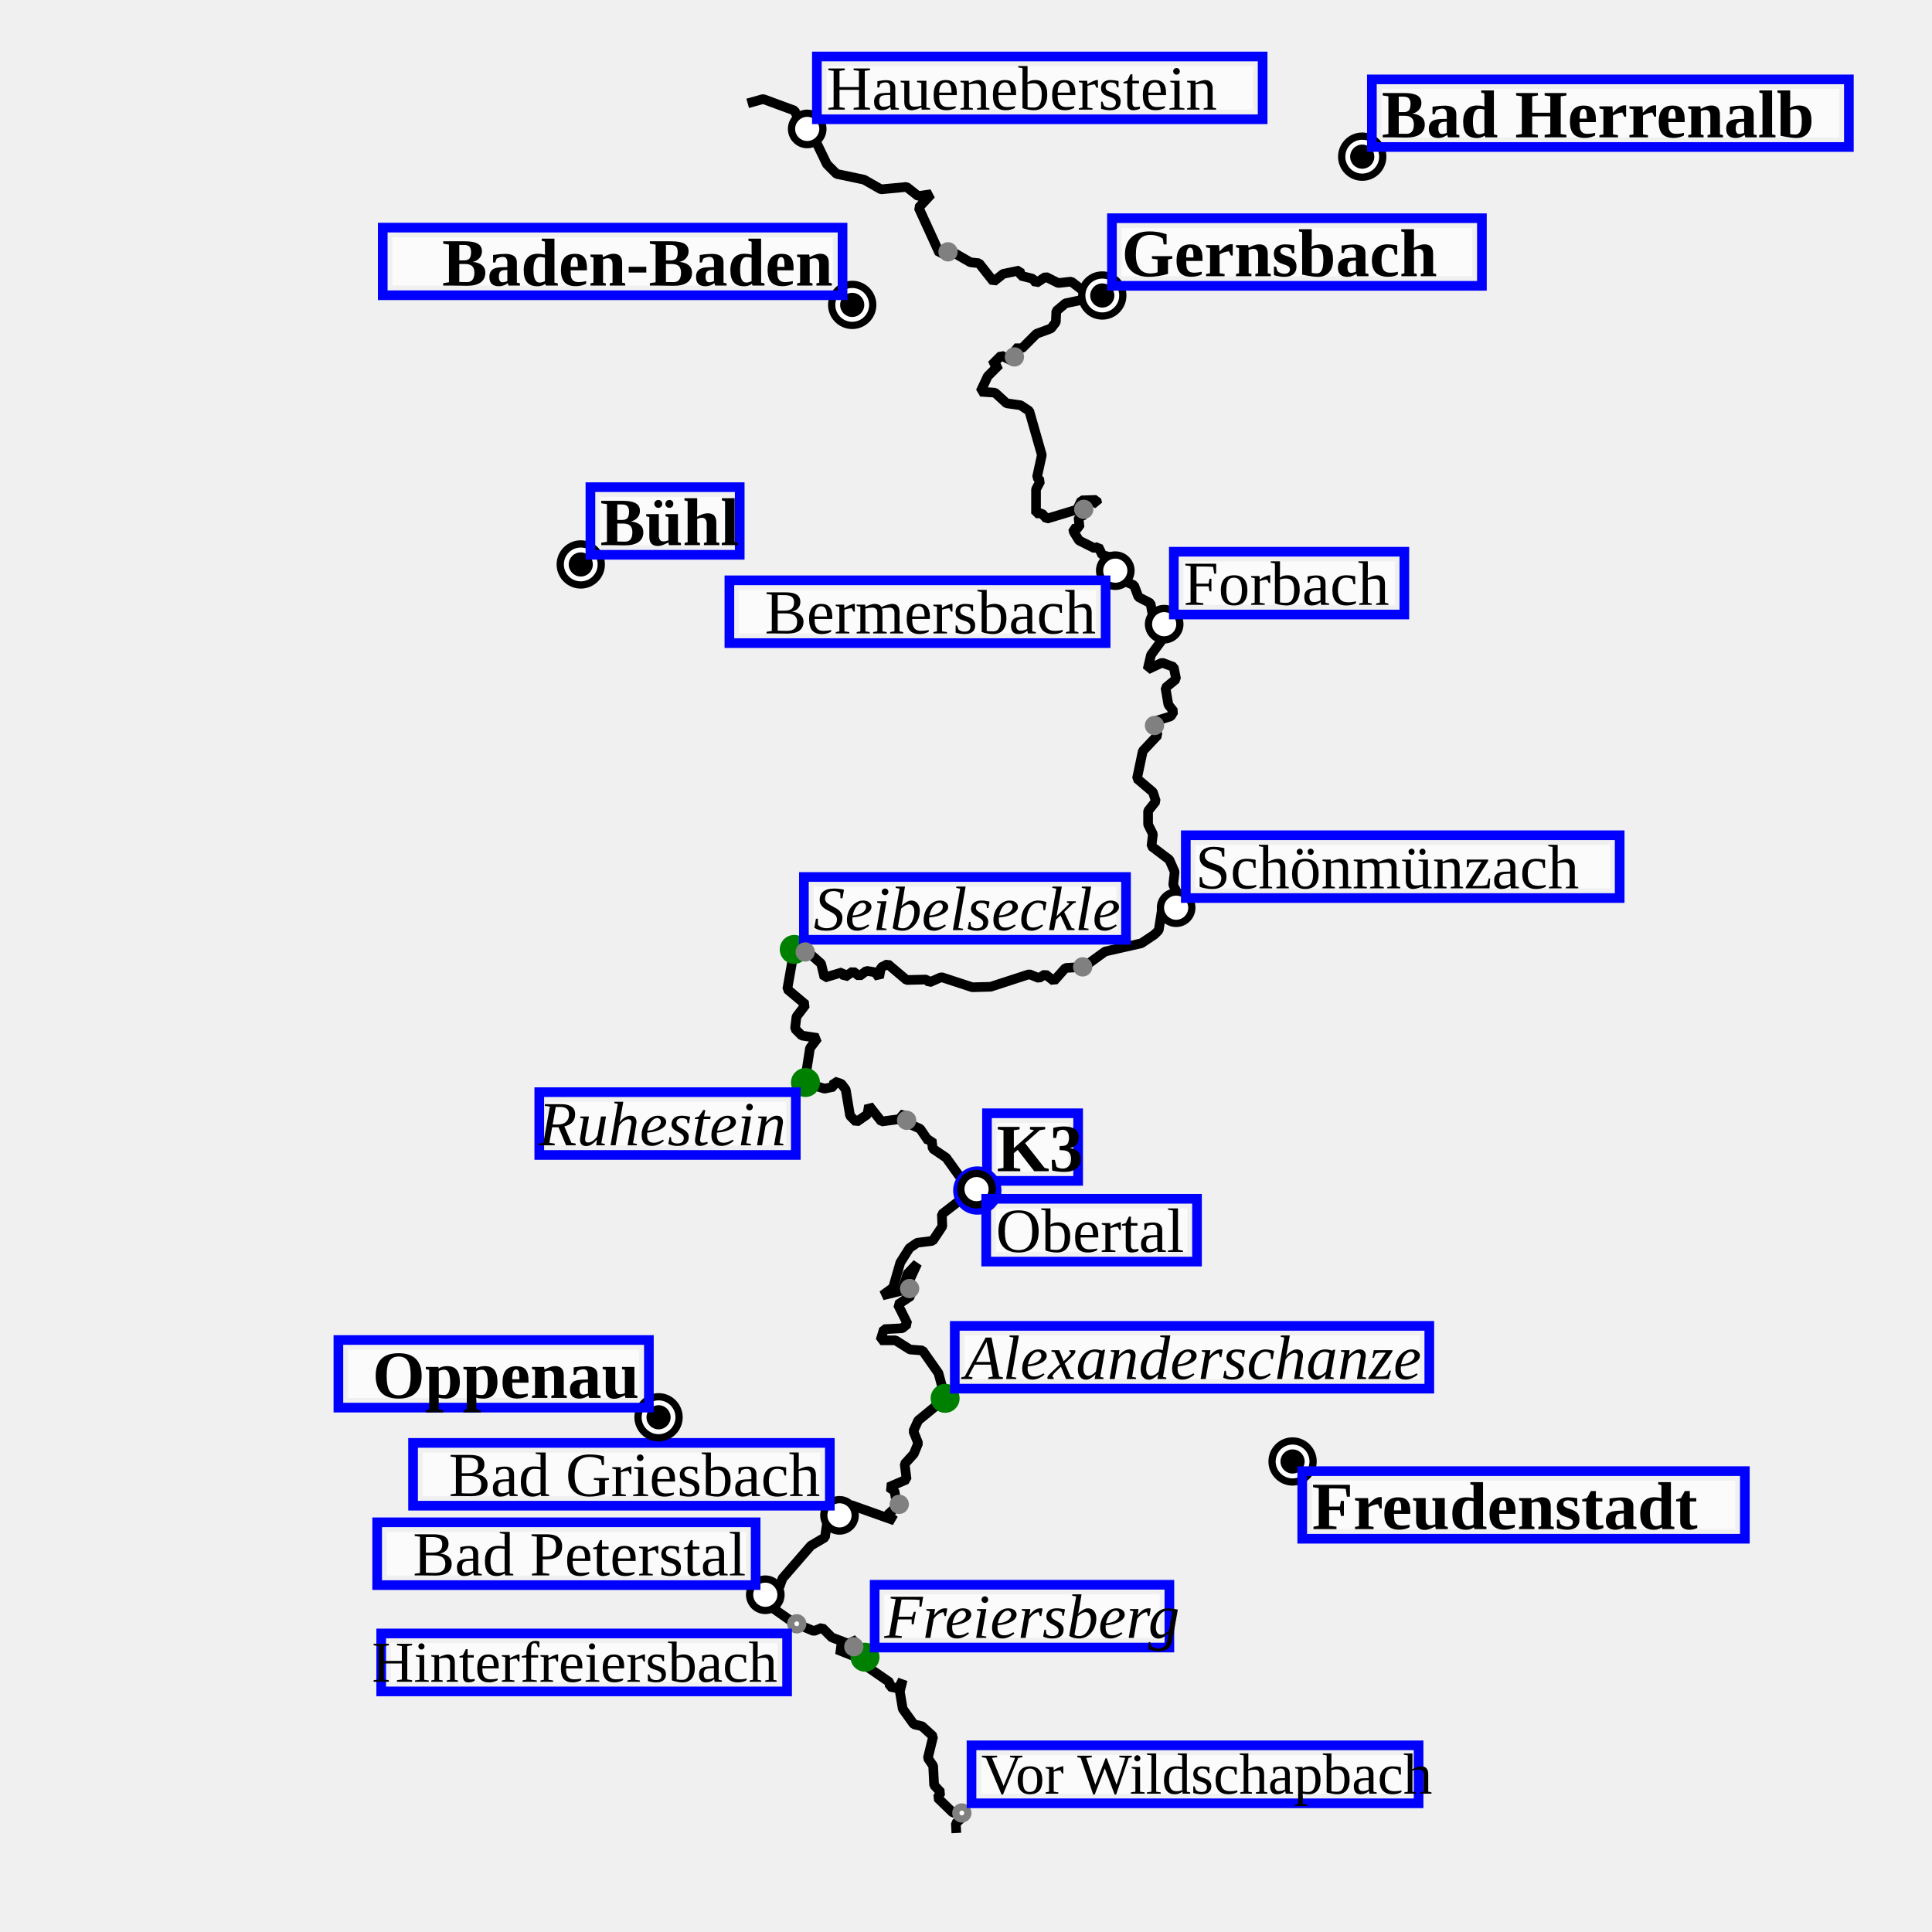
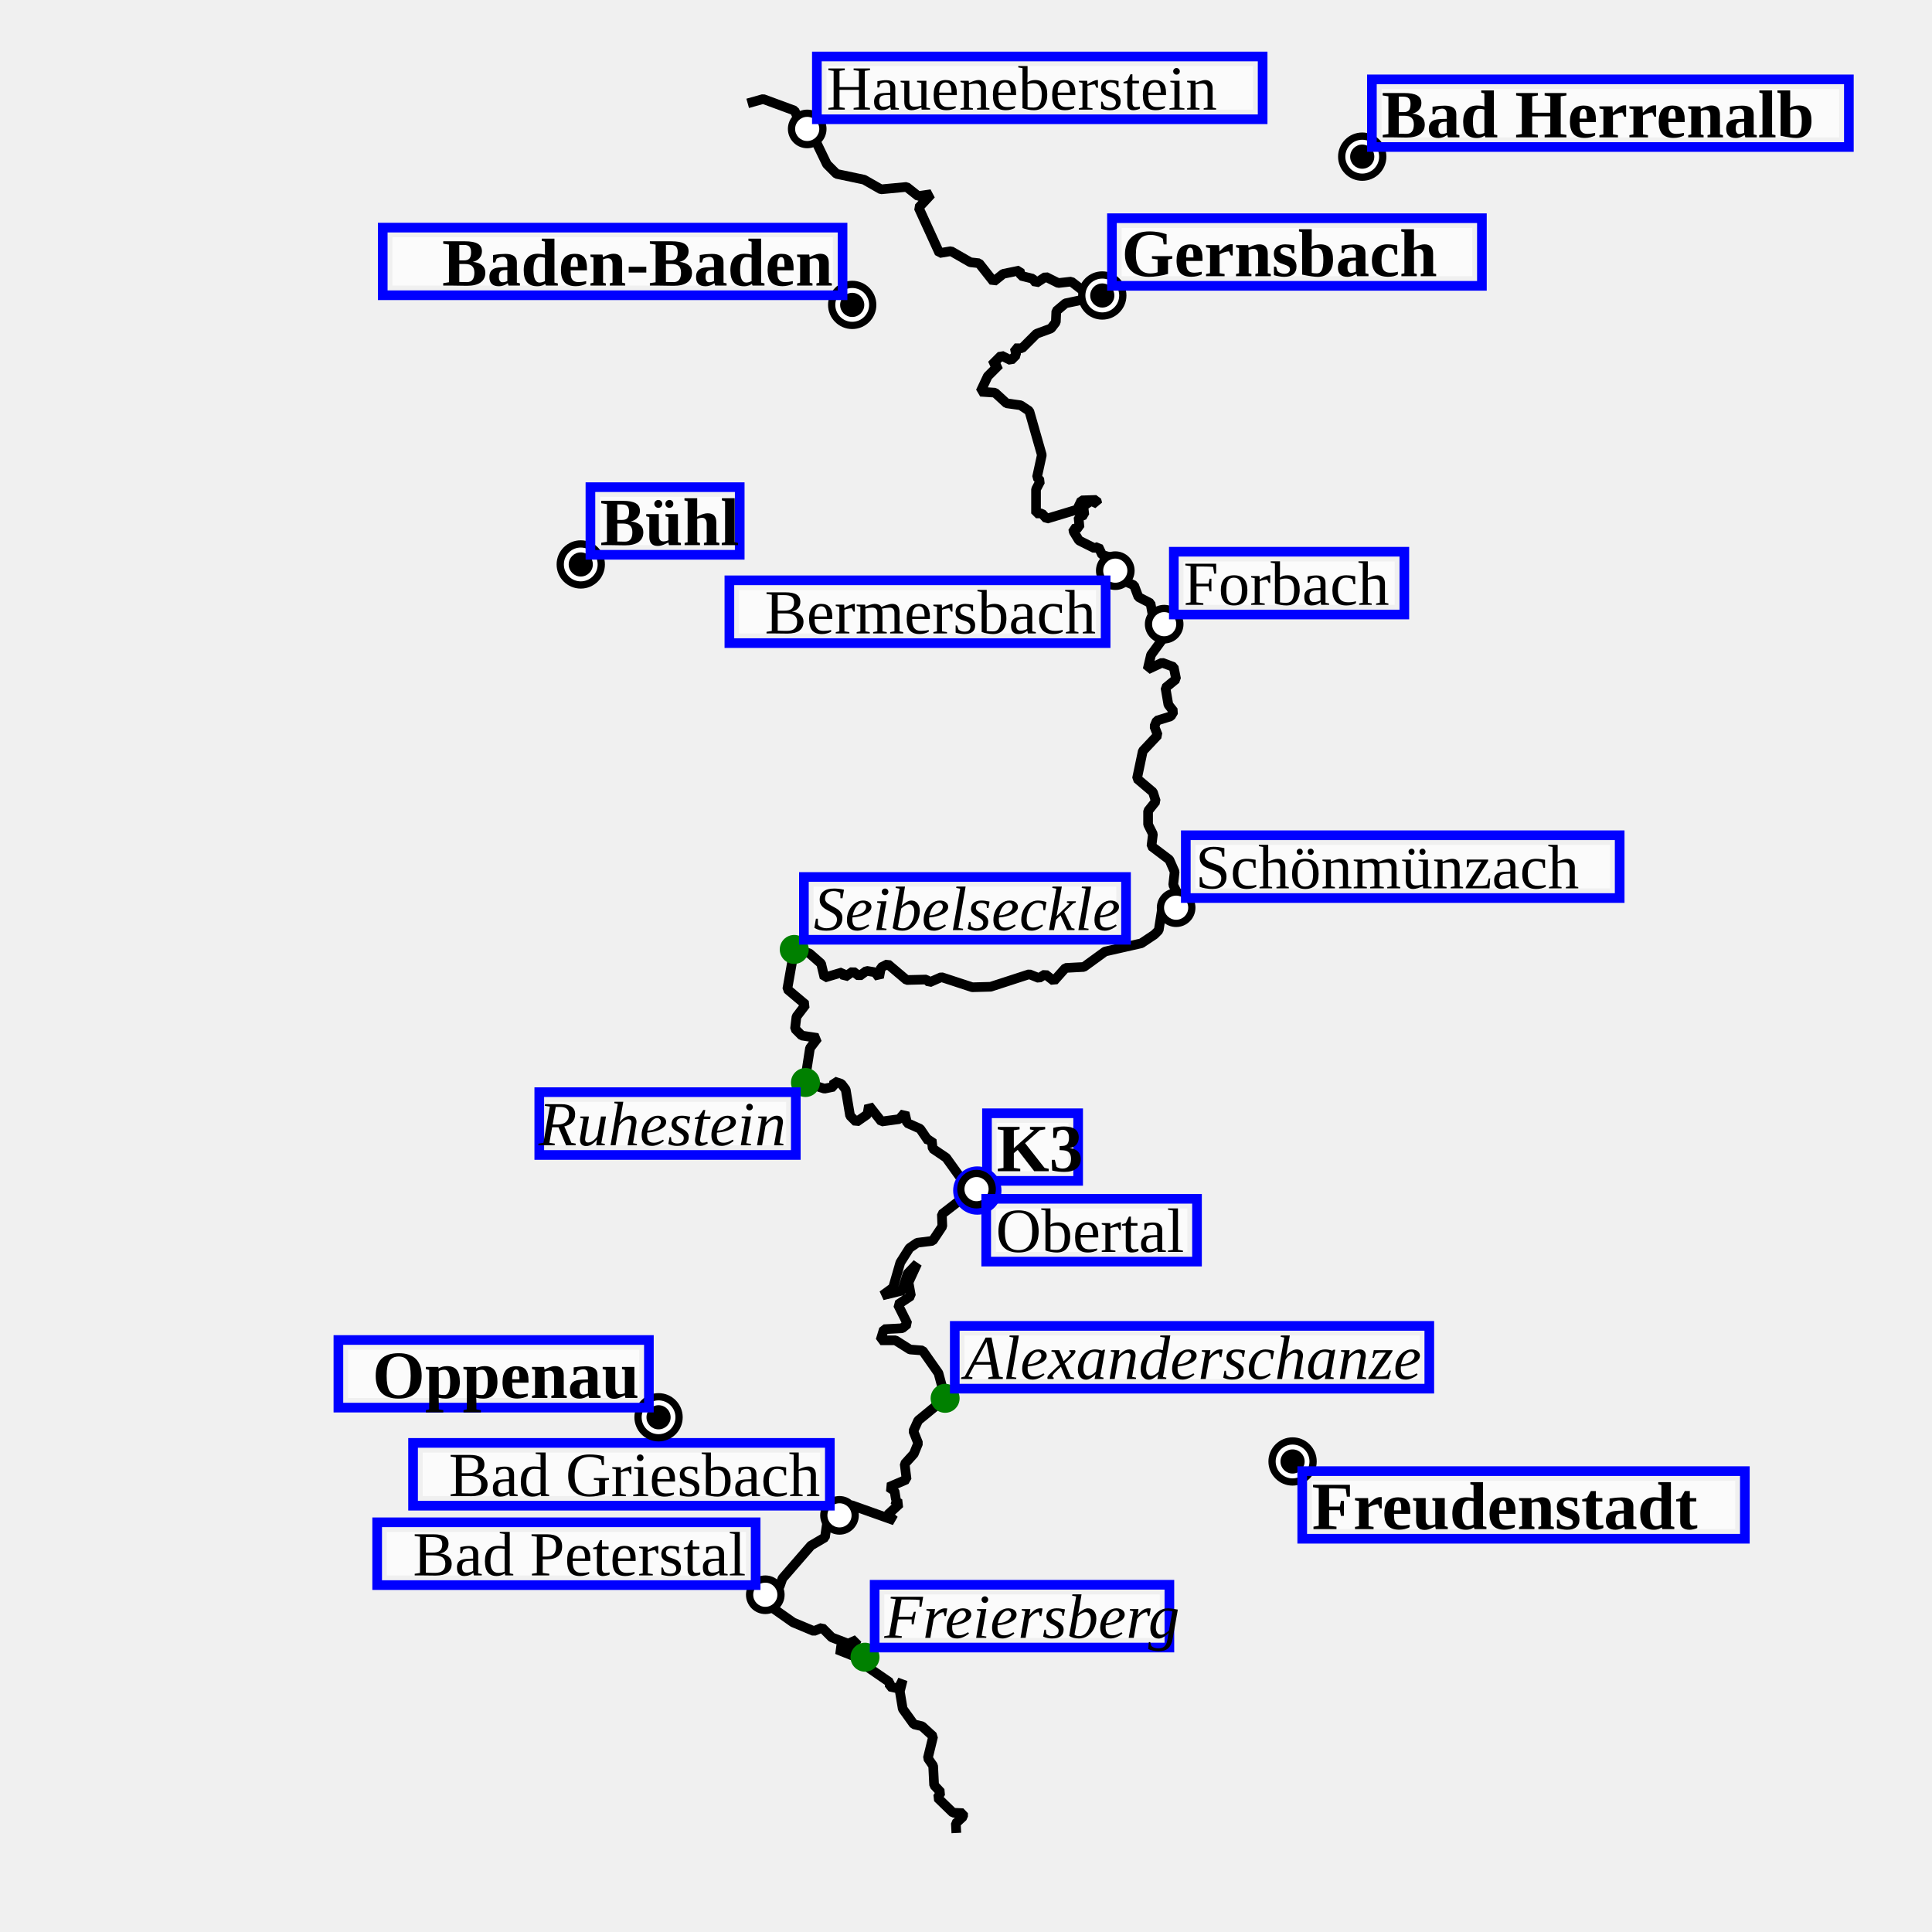
<svg xmlns="http://www.w3.org/2000/svg" height="400" viewBox="(0, 0, 400, 400)" width="400">
  <path d="M198.0,379.5 L197.9,377.5 L199.4,376.1 L199.4,375.4 L197.3,375.3 L194.1,372.2 L194.8,371.1 L193.4,369.6 L193.2,365.6 L192.1,364.0 L193.2,359.5 L190.9,357.4 L189.2,357.0 L186.9,353.8 L186.3,350.2 L186.9,347.8 L186.0,349.6 L184.2,349.2 L184.2,348.3 L179.7,345.2 L179.0,342.7 L179.6,341.5 L177.3,343.1 L173.3,341.5 L176.7,341.1 L177.4,339.5 L175.6,340.3 L172.2,339.0 L170.2,337.0 L168.5,337.7 L164.2,335.9 L159.8,332.8 L158.4,330.2 L161.4,328.5 L162.0,326.8 L167.9,320.0 L170.8,318.3 L171.4,314.2 L174.7,313.5 L176.2,311.6 L185.2,314.8 L183.8,313.6 L186.3,311.3 L184.9,310.5 L185.5,310.5 L185.2,308.7 L184.0,307.9 L187.7,306.3 L187.3,303.1 L189.2,301.0 L190.1,298.8 L189.1,296.3 L190.1,294.1 L195.7,289.5 L194.3,284.3 L191.0,279.6 L188.4,279.4 L185.4,277.5 L182.3,277.5 L183.0,275.2 L186.8,275.0 L187.9,274.1 L185.9,270.1 L188.6,268.3 L188.1,265.5 L189.9,261.6 L187.9,263.7 L186.8,267.2 L182.7,268.2 L184.9,266.6 L186.4,261.4 L188.3,258.4 L189.9,257.3 L193.1,256.9 L195.1,253.9 L195.0,251.4 L200.3,247.3 L202.5,246.8 L201.6,245.1 L198.7,243.6 L195.9,239.7 L193.1,237.8 L192.9,236.0 L192.2,236.2 L190.5,233.7 L187.8,232.5 L187.3,230.4 L186.2,231.7 L182.5,232.2 L179.9,228.9 L179.6,230.7 L177.3,232.3 L176.0,231.0 L175.1,225.6 L174.2,224.4 L172.7,223.9 L172.6,225.0 L170.7,225.4 L166.6,224.1 L167.7,217.0 L169.3,214.9 L166.0,214.4 L164.6,213.0 L164.9,210.5 L166.8,208.0 L163.0,204.8 L164.5,196.3 L167.6,197.4 L170.0,199.5 L170.7,202.4 L174.4,201.3 L174.9,202.3 L176.6,201.1 L177.9,202.1 L179.4,201.0 L181.2,201.3 L182.0,202.4 L182.4,200.3 L183.8,199.6 L187.7,202.9 L191.8,202.8 L192.4,203.4 L194.9,202.3 L201.3,204.4 L205.1,204.3 L213.1,201.7 L215.1,202.5 L216.4,201.7 L218.2,203.1 L220.6,200.4 L224.4,200.2 L228.8,197.0 L236.3,195.3 L239.0,193.5 L239.9,192.6 L240.6,188.1 L245.2,187.9 L242.9,183.2 L243.2,180.5 L242.1,178.0 L238.4,175.2 L238.7,172.7 L237.7,170.7 L237.7,167.9 L239.3,165.9 L238.7,164.0 L235.4,161.2 L236.6,155.5 L239.7,152.2 L239.0,150.4 L239.5,149.2 L242.4,148.3 L243.0,147.3 L241.9,145.9 L241.3,142.4 L243.5,140.6 L243.0,138.1 L240.6,137.2 L237.6,138.6 L238.3,135.6 L241.3,131.5 L240.9,127.8 L238.6,127.1 L238.2,124.9 L235.7,123.6 L234.8,121.2 L232.4,120.1 L230.5,117.6 L230.0,115.4 L228.2,114.9 L227.4,113.2 L226.6,113.5 L223.4,111.9 L222.3,110.1 L222.2,109.5 L223.5,109.2 L223.3,107.1 L224.5,106.6 L224.3,104.8 L225.9,103.7 L227.2,104.3 L227.0,103.5 L223.9,103.6 L223.0,105.5 L216.7,107.4 L215.7,106.3 L214.5,106.3 L214.5,101.3 L215.4,99.6 L214.7,98.8 L215.7,94.2 L213.1,85.1 L211.3,83.9 L208.4,83.5 L206.0,81.3 L203.0,81.1 L204.5,77.9 L206.9,75.5 L205.3,75.6 L207.3,73.6 L209.3,74.6 L210.4,73.5 L210.1,72.1 L211.6,72.1 L214.6,69.1 L217.6,68.0 L218.6,66.7 L218.7,64.4 L220.6,62.8 L228.2,61.2 L227.5,58.7 L228.2,61.2 L227.7,61.5 L226.4,59.6 L224.0,60.0 L221.8,58.3 L219.1,58.6 L216.5,57.3 L214.5,58.6 L213.8,57.7 L211.4,57.1 L211.1,56.0 L207.7,56.7 L205.7,58.3 L202.7,54.5 L200.9,54.3 L196.9,52.0 L194.5,52.4 L190.2,43.0 L192.8,40.2 L190.1,40.6 L187.7,38.7 L182.4,39.2 L178.9,37.2 L173.2,36.0 L171.2,34.0 L168.4,28.2 L167.0,26.5 L166.2,26.6 L164.5,22.9 L158.0,20.5 L154.8,21.4" fill="transparent" id="track" stroke="black" stroke-linejoin="miter" stroke-miterlimit="1" stroke-width="2" />
  <g>
    <g>
-       <circle cx="202.342" cy="246.488" fill="Blue" id="10/wp/circle" r="5" />
+       <circle cx="202.342" cy="246.488" fill="Blue" id="0/wp/circle" r="5" />
    </g>
    <g transform="translate(202.3422 246.4885)">
      <rect fill="white" fill-opacity="0.75" height="10" id="label-bg" width="14.875" x="4" y="-14" />
      <rect fill="none" height="14" id="label-dbg" stroke="blue" stroke-width="2" width="18.875" x="2" y="-16" />
-       <text font-size="14.0" font-style="normal" font-weight="bold" id="10/wp/text" text-anchor="start" x="4.000" y="-4.000">
+       <text font-size="14.0" font-style="normal" font-weight="bold" id="0/wp/text" text-anchor="start" x="4.000" y="-4.000">
K3
</text>
    </g>
    <g>
-       <circle cx="176.44" cy="63.126" fill="Black" id="11/wp/circle" r="5" />
-       <circle cx="176.44" cy="63.126" fill="white" id="11/wp/circle-little-white" r="3.5" />
-       <circle cx="176.44" cy="63.126" fill="black" id="11/wp/circle-little-white" r="2.5" />
+       <circle cx="176.44" cy="63.126" fill="Black" id="1/wp/circle" r="5" />
+       <circle cx="176.44" cy="63.126" fill="white" id="1/wp/circle-little-white" r="3.5" />
+       <circle cx="176.44" cy="63.126" fill="black" id="1/wp/circle-little-white" r="2.5" />
    </g>
    <g transform="translate(176.4398 63.12631)">
      <rect fill="white" fill-opacity="0.75" height="10" id="label-bg" width="91.196" x="-95.196" y="-14" />
      <rect fill="none" height="14" id="label-dbg" stroke="blue" stroke-width="2" width="95.196" x="-97.196" y="-16" />
-       <text font-size="14.0" font-style="normal" font-weight="bold" id="11/wp/text" text-anchor="end" x="-4.000" y="-4.000">
+       <text font-size="14.0" font-style="normal" font-weight="bold" id="1/wp/text" text-anchor="end" x="-4.000" y="-4.000">
Baden-Baden
</text>
    </g>
    <g>
-       <circle cx="228.217" cy="61.179" fill="Black" id="12/wp/circle" r="5" />
-       <circle cx="228.217" cy="61.179" fill="white" id="12/wp/circle-little-white" r="3.5" />
-       <circle cx="228.217" cy="61.179" fill="black" id="12/wp/circle-little-white" r="2.5" />
+       <circle cx="228.217" cy="61.179" fill="Black" id="2/wp/circle" r="5" />
+       <circle cx="228.217" cy="61.179" fill="white" id="2/wp/circle-little-white" r="3.5" />
+       <circle cx="228.217" cy="61.179" fill="black" id="2/wp/circle-little-white" r="2.5" />
    </g>
    <g transform="translate(228.2169 61.17891)">
      <rect fill="white" fill-opacity="0.75" height="10" id="label-bg" width="72.595" x="4" y="-14" />
      <rect fill="none" height="14" id="label-dbg" stroke="blue" stroke-width="2" width="76.595" x="2" y="-16" />
-       <text font-size="14.0" font-style="normal" font-weight="bold" id="12/wp/text" text-anchor="start" x="4.000" y="-4.000">
+       <text font-size="14.0" font-style="normal" font-weight="bold" id="2/wp/text" text-anchor="start" x="4.000" y="-4.000">
Gernsbach
</text>
    </g>
    <g>
-       <circle cx="241.029" cy="129.229" fill="Black" id="13/wp/circle" r="4" />
-       <circle cx="241.029" cy="129.229" fill="white" id="13/wp/circle-little-white" r="2.5" />
+       <circle cx="241.029" cy="129.229" fill="Black" id="3/wp/circle" r="4" />
+       <circle cx="241.029" cy="129.229" fill="white" id="3/wp/circle-little-white" r="2.5" />
    </g>
    <g transform="translate(241.0288 129.2294)">
      <rect fill="white" fill-opacity="0.75" height="9" id="label-bg" width="43.724" x="4" y="-13" />
      <rect fill="none" height="13" id="label-dbg" stroke="blue" stroke-width="2" width="47.724" x="2" y="-15" />
-       <text font-size="13.0" font-style="normal" font-weight="normal" id="13/wp/text" text-anchor="start" x="4.000" y="-4.000">
+       <text font-size="13.0" font-style="normal" font-weight="normal" id="3/wp/text" text-anchor="start" x="4.000" y="-4.000">
Forbach
</text>
    </g>
    <g>
-       <circle cx="158.446" cy="330.177" fill="Black" id="14/wp/circle" r="4" />
-       <circle cx="158.446" cy="330.177" fill="white" id="14/wp/circle-little-white" r="2.5" />
+       <circle cx="158.446" cy="330.177" fill="Black" id="4/wp/circle" r="4" />
+       <circle cx="158.446" cy="330.177" fill="white" id="4/wp/circle-little-white" r="2.5" />
    </g>
    <g transform="translate(158.4462 330.1774)">
      <rect fill="white" fill-opacity="0.75" height="9" id="label-bg" width="74.359" x="-78.359" y="-13" />
      <rect fill="none" height="13" id="label-dbg" stroke="blue" stroke-width="2" width="78.359" x="-80.359" y="-15" />
-       <text font-size="13.0" font-style="normal" font-weight="normal" id="14/wp/text" text-anchor="end" x="-4.000" y="-4.000">
+       <text font-size="13.0" font-style="normal" font-weight="normal" id="4/wp/text" text-anchor="end" x="-4.000" y="-4.000">
Bad Peterstal
</text>
    </g>
    <g>
-       <circle cx="173.809" cy="313.738" fill="Black" id="15/wp/circle" r="4" />
-       <circle cx="173.809" cy="313.738" fill="white" id="15/wp/circle-little-white" r="2.5" />
+       <circle cx="173.809" cy="313.738" fill="Black" id="5/wp/circle" r="4" />
+       <circle cx="173.809" cy="313.738" fill="white" id="5/wp/circle-little-white" r="2.5" />
    </g>
    <g transform="translate(173.8093 313.7379)">
      <rect fill="white" fill-opacity="0.75" height="9" id="label-bg" width="82.288" x="-86.288" y="-13" />
      <rect fill="none" height="13" id="label-dbg" stroke="blue" stroke-width="2" width="86.288" x="-88.288" y="-15" />
-       <text font-size="13.0" font-style="normal" font-weight="normal" id="15/wp/text" text-anchor="end" x="-4.000" y="-4.000">
+       <text font-size="13.0" font-style="normal" font-weight="normal" id="5/wp/text" text-anchor="end" x="-4.000" y="-4.000">
Bad Griesbach
</text>
    </g>
    <g>
-       <circle cx="167.124" cy="26.694" fill="Black" id="16/wp/circle" r="4" />
-       <circle cx="167.124" cy="26.694" fill="white" id="16/wp/circle-little-white" r="2.5" />
+       <circle cx="167.124" cy="26.694" fill="Black" id="6/wp/circle" r="4" />
+       <circle cx="167.124" cy="26.694" fill="white" id="6/wp/circle-little-white" r="2.5" />
    </g>
    <g transform="translate(167.1243 26.69406)">
      <rect fill="white" fill-opacity="0.75" height="9" id="label-bg" width="88.291" x="4" y="-13" />
      <rect fill="none" height="13" id="label-dbg" stroke="blue" stroke-width="2" width="92.291" x="2" y="-15" />
-       <text font-size="13.0" font-style="normal" font-weight="normal" id="16/wp/text" text-anchor="start" x="4.000" y="-4.000">
+       <text font-size="13.0" font-style="normal" font-weight="normal" id="6/wp/text" text-anchor="start" x="4.000" y="-4.000">
Haueneberstein
</text>
    </g>
    <g>
-       <circle cx="202.182" cy="246.197" fill="Black" id="17/wp/circle" r="4" />
-       <circle cx="202.182" cy="246.197" fill="white" id="17/wp/circle-little-white" r="2.5" />
+       <circle cx="202.182" cy="246.197" fill="Black" id="7/wp/circle" r="4" />
+       <circle cx="202.182" cy="246.197" fill="white" id="7/wp/circle-little-white" r="2.5" />
    </g>
    <g transform="translate(202.1824 246.1973)">
      <rect fill="white" fill-opacity="0.75" height="9" id="label-bg" width="39.644" x="4" y="4" />
      <rect fill="none" height="13" id="label-dbg" stroke="blue" stroke-width="2" width="43.644" x="2" y="2" />
-       <text font-size="13.0" font-style="normal" font-weight="normal" id="17/wp/text" text-anchor="start" x="4.000" y="13.000">
+       <text font-size="13.0" font-style="normal" font-weight="normal" id="7/wp/text" text-anchor="start" x="4.000" y="13.000">
Obertal
</text>
    </g>
    <g>
-       <circle cx="230.908" cy="118.149" fill="Black" id="18/wp/circle" r="4" />
-       <circle cx="230.908" cy="118.149" fill="white" id="18/wp/circle-little-white" r="2.5" />
+       <circle cx="230.908" cy="118.149" fill="Black" id="8/wp/circle" r="4" />
+       <circle cx="230.908" cy="118.149" fill="white" id="8/wp/circle-little-white" r="2.5" />
    </g>
    <g transform="translate(230.9076 118.1489)">
      <rect fill="white" fill-opacity="0.75" height="9" id="label-bg" width="73.897" x="-77.897" y="4" />
      <rect fill="none" height="13" id="label-dbg" stroke="blue" stroke-width="2" width="77.897" x="-79.897" y="2" />
-       <text font-size="13.0" font-style="normal" font-weight="normal" id="18/wp/text" text-anchor="end" x="-4.000" y="13.000">
+       <text font-size="13.0" font-style="normal" font-weight="normal" id="8/wp/text" text-anchor="end" x="-4.000" y="13.000">
Bermersbach
</text>
    </g>
    <g>
-       <circle cx="243.508" cy="187.93" fill="Black" id="19/wp/circle" r="4" />
-       <circle cx="243.508" cy="187.93" fill="white" id="19/wp/circle-little-white" r="2.5" />
+       <circle cx="243.508" cy="187.93" fill="Black" id="9/wp/circle" r="4" />
+       <circle cx="243.508" cy="187.93" fill="white" id="9/wp/circle-little-white" r="2.5" />
    </g>
    <g transform="translate(243.5076 187.9303)">
      <rect fill="white" fill-opacity="0.75" height="9" id="label-bg" width="85.828" x="4" y="-13" />
      <rect fill="none" height="13" id="label-dbg" stroke="blue" stroke-width="2" width="89.828" x="2" y="-15" />
-       <text font-size="13.0" font-style="normal" font-weight="normal" id="19/wp/text" text-anchor="start" x="4.000" y="-4.000">
+       <text font-size="13.0" font-style="normal" font-weight="normal" id="9/wp/text" text-anchor="start" x="4.000" y="-4.000">
Schönmünzach
</text>
    </g>
    <g>
-       <circle cx="195.676" cy="289.509" fill="Green" id="20/wp/circle" r="3" />
+       <circle cx="195.676" cy="289.509" fill="Green" id="10/wp/circle" r="3" />
    </g>
    <g transform="translate(195.6756 289.5087)">
      <rect fill="white" fill-opacity="0.75" height="9" id="label-bg" width="94.246" x="4" y="-13" />
      <rect fill="none" height="13" id="label-dbg" stroke="blue" stroke-width="2" width="98.246" x="2" y="-15" />
-       <text font-size="13.0" font-style="italic" font-weight="normal" id="20/wp/text" text-anchor="start" x="4.000" y="-4.000">
+       <text font-size="13.0" font-style="italic" font-weight="normal" id="10/wp/text" text-anchor="start" x="4.000" y="-4.000">
Alexanderschanze
</text>
    </g>
    <g>
-       <circle cx="164.441" cy="196.57" fill="Green" id="21/wp/circle" r="3" />
+       <circle cx="164.441" cy="196.57" fill="Green" id="11/wp/circle" r="3" />
    </g>
    <g transform="translate(164.4415 196.5703)">
      <rect fill="white" fill-opacity="0.75" height="9" id="label-bg" width="62.687" x="4" y="-13" />
      <rect fill="none" height="13" id="label-dbg" stroke="blue" stroke-width="2" width="66.687" x="2" y="-15" />
-       <text font-size="13.0" font-style="italic" font-weight="normal" id="21/wp/text" text-anchor="start" x="4.000" y="-4.000">
+       <text font-size="13.0" font-style="italic" font-weight="normal" id="11/wp/text" text-anchor="start" x="4.000" y="-4.000">
Seibelseckle
</text>
    </g>
    <g>
-       <circle cx="166.763" cy="224.122" fill="Green" id="22/wp/circle" r="3" />
+       <circle cx="166.763" cy="224.122" fill="Green" id="12/wp/circle" r="3" />
    </g>
    <g transform="translate(166.7631 224.122)">
      <rect fill="white" fill-opacity="0.75" height="9" id="label-bg" width="49.112" x="-53.112" y="4" />
      <rect fill="none" height="13" id="label-dbg" stroke="blue" stroke-width="2" width="53.112" x="-55.112" y="2" />
-       <text font-size="13.0" font-style="italic" font-weight="normal" id="22/wp/text" text-anchor="end" x="-4.000" y="13.000">
+       <text font-size="13.0" font-style="italic" font-weight="normal" id="12/wp/text" text-anchor="end" x="-4.000" y="13.000">
Ruhestein
</text>
    </g>
    <g>
-       <circle cx="179.089" cy="343.108" fill="Green" id="23/wp/circle" r="3" />
+       <circle cx="179.089" cy="343.108" fill="Green" id="13/wp/circle" r="3" />
    </g>
    <g transform="translate(179.0887 343.1082)">
      <rect fill="white" fill-opacity="0.75" height="9" id="label-bg" width="57.019" x="4" y="-13" />
      <rect fill="none" height="13" id="label-dbg" stroke="blue" stroke-width="2" width="61.019" x="2" y="-15" />
-       <text font-size="13.0" font-style="italic" font-weight="normal" id="23/wp/text" text-anchor="start" x="4.000" y="-4.000">
+       <text font-size="13.0" font-style="italic" font-weight="normal" id="13/wp/text" text-anchor="start" x="4.000" y="-4.000">
Freiersberg
</text>
    </g>
    <g>
-       <circle cx="120.241" cy="116.863" fill="Black" id="24/wp/circle" r="5" />
-       <circle cx="120.241" cy="116.863" fill="white" id="24/wp/circle-little-white" r="3.5" />
-       <circle cx="120.241" cy="116.863" fill="black" id="24/wp/circle-little-white" r="2.5" />
+       <circle cx="120.241" cy="116.863" fill="Black" id="14/wp/circle" r="5" />
+       <circle cx="120.241" cy="116.863" fill="white" id="14/wp/circle-little-white" r="3.5" />
+       <circle cx="120.241" cy="116.863" fill="black" id="14/wp/circle-little-white" r="2.5" />
    </g>
    <g transform="translate(120.2405 116.863)">
      <rect fill="white" fill-opacity="0.75" height="10" id="label-bg" width="26.911" x="4" y="-14" />
      <rect fill="none" height="14" id="label-dbg" stroke="blue" stroke-width="2" width="30.911" x="2" y="-16" />
-       <text font-size="14.0" font-style="normal" font-weight="bold" id="24/wp/text" text-anchor="start" x="4.000" y="-4.000">
+       <text font-size="14.0" font-style="normal" font-weight="bold" id="14/wp/text" text-anchor="start" x="4.000" y="-4.000">
Bühl
</text>
    </g>
    <g>
-       <circle cx="267.613" cy="302.582" fill="Black" id="25/wp/circle" r="5" />
-       <circle cx="267.613" cy="302.582" fill="white" id="25/wp/circle-little-white" r="3.5" />
-       <circle cx="267.613" cy="302.582" fill="black" id="25/wp/circle-little-white" r="2.5" />
+       <circle cx="267.613" cy="302.582" fill="Black" id="15/wp/circle" r="5" />
+       <circle cx="267.613" cy="302.582" fill="white" id="15/wp/circle-little-white" r="3.5" />
+       <circle cx="267.613" cy="302.582" fill="black" id="15/wp/circle-little-white" r="2.5" />
    </g>
    <g transform="translate(267.6132 302.5822)">
      <rect fill="white" fill-opacity="0.75" height="10" id="label-bg" width="87.64" x="4" y="4" />
      <rect fill="none" height="14" id="label-dbg" stroke="blue" stroke-width="2" width="91.64" x="2" y="2" />
-       <text font-size="14.0" font-style="normal" font-weight="bold" id="25/wp/text" text-anchor="start" x="4.000" y="14.000">
+       <text font-size="14.0" font-style="normal" font-weight="bold" id="15/wp/text" text-anchor="start" x="4.000" y="14.000">
Freudenstadt
</text>
    </g>
    <g>
-       <circle cx="282.035" cy="32.435" fill="Black" id="26/wp/circle" r="5" />
-       <circle cx="282.035" cy="32.435" fill="white" id="26/wp/circle-little-white" r="3.5" />
-       <circle cx="282.035" cy="32.435" fill="black" id="26/wp/circle-little-white" r="2.5" />
+       <circle cx="282.035" cy="32.435" fill="Black" id="16/wp/circle" r="5" />
+       <circle cx="282.035" cy="32.435" fill="white" id="16/wp/circle-little-white" r="3.5" />
+       <circle cx="282.035" cy="32.435" fill="black" id="16/wp/circle-little-white" r="2.5" />
    </g>
    <g transform="translate(282.0353 32.43458)">
      <rect fill="white" fill-opacity="0.75" height="10" id="label-bg" width="94.753" x="4" y="-14" />
      <rect fill="none" height="14" id="label-dbg" stroke="blue" stroke-width="2" width="98.753" x="2" y="-16" />
-       <text font-size="14.0" font-style="normal" font-weight="bold" id="26/wp/text" text-anchor="start" x="4.000" y="-4.000">
+       <text font-size="14.0" font-style="normal" font-weight="bold" id="16/wp/text" text-anchor="start" x="4.000" y="-4.000">
Bad Herrenalb
</text>
    </g>
    <g>
-       <circle cx="136.346" cy="293.432" fill="Black" id="27/wp/circle" r="5" />
-       <circle cx="136.346" cy="293.432" fill="white" id="27/wp/circle-little-white" r="3.5" />
-       <circle cx="136.346" cy="293.432" fill="black" id="27/wp/circle-little-white" r="2.5" />
+       <circle cx="136.346" cy="293.432" fill="Black" id="17/wp/circle" r="5" />
+       <circle cx="136.346" cy="293.432" fill="white" id="17/wp/circle-little-white" r="3.5" />
+       <circle cx="136.346" cy="293.432" fill="black" id="17/wp/circle-little-white" r="2.5" />
    </g>
    <g transform="translate(136.3465 293.4321)">
      <rect fill="white" fill-opacity="0.75" height="10" id="label-bg" width="60.285" x="-64.285" y="-14" />
      <rect fill="none" height="14" id="label-dbg" stroke="blue" stroke-width="2" width="64.285" x="-66.285" y="-16" />
-       <text font-size="14.0" font-style="normal" font-weight="bold" id="27/wp/text" text-anchor="end" x="-4.000" y="-4.000">
+       <text font-size="14.0" font-style="normal" font-weight="bold" id="17/wp/text" text-anchor="end" x="-4.000" y="-4.000">
Oppenau
</text>
-     </g>
-     <g>
-       <circle cx="164.961" cy="336.189" fill="Gray" id="28/wp/circle" r="2" />
-       <circle cx="164.961" cy="336.189" fill="white" id="28/wp/circle-little-white" r="0.5" />
-     </g>
-     <g transform="translate(164.9613 336.1894)">
-       <rect fill="white" fill-opacity="0.75" height="8" id="label-bg" width="80.036" x="-84.036" y="4" />
-       <rect fill="none" height="12" id="label-dbg" stroke="blue" stroke-width="2" width="84.036" x="-86.036" y="2" />
-       <text font-size="12.0" font-style="normal" font-weight="lighter" id="28/wp/text" text-anchor="end" x="-4.000" y="12.000">
- Hinterfreiersbach
- </text>
-     </g>
-     <g>
-       <circle cx="199.141" cy="375.355" fill="Gray" id="29/wp/circle" r="2" />
-       <circle cx="199.141" cy="375.355" fill="white" id="29/wp/circle-little-white" r="0.5" />
-     </g>
-     <g transform="translate(199.1405 375.3552)">
-       <rect fill="white" fill-opacity="0.75" height="8" id="label-bg" width="88.562" x="4" y="-12" />
-       <rect fill="none" height="12" id="label-dbg" stroke="blue" stroke-width="2" width="92.562" x="2" y="-14" />
-       <text font-size="12.0" font-style="normal" font-weight="lighter" id="29/wp/text" text-anchor="start" x="4.000" y="-4.000">
- Vor Wildschapbach
- </text>
-     </g>
-     <g>
-       <circle cx="176.769" cy="340.937" fill="Gray" id="0/wp/circle" r="2" />
-     </g>
-     <g>
-       <circle cx="186.177" cy="311.45" fill="Gray" id="1/wp/circle" r="2" />
-     </g>
-     <g>
-       <circle cx="188.327" cy="266.783" fill="Gray" id="2/wp/circle" r="2" />
-     </g>
-     <g>
-       <circle cx="187.709" cy="231.942" fill="Gray" id="3/wp/circle" r="2" />
-     </g>
-     <g>
-       <circle cx="166.712" cy="197.094" fill="Gray" id="4/wp/circle" r="2" />
-     </g>
-     <g>
-       <circle cx="224.154" cy="200.183" fill="Gray" id="5/wp/circle" r="2" />
-     </g>
-     <g>
-       <circle cx="239.025" cy="150.205" fill="Gray" id="6/wp/circle" r="2" />
-     </g>
-     <g>
-       <circle cx="224.379" cy="105.454" fill="Gray" id="7/wp/circle" r="2" />
-     </g>
-     <g>
-       <circle cx="210.022" cy="73.898" fill="Gray" id="8/wp/circle" r="2" />
-     </g>
-     <g>
-       <circle cx="196.276" cy="52.137" fill="Gray" id="9/wp/circle" r="2" />
    </g>
  </g>
</svg>
